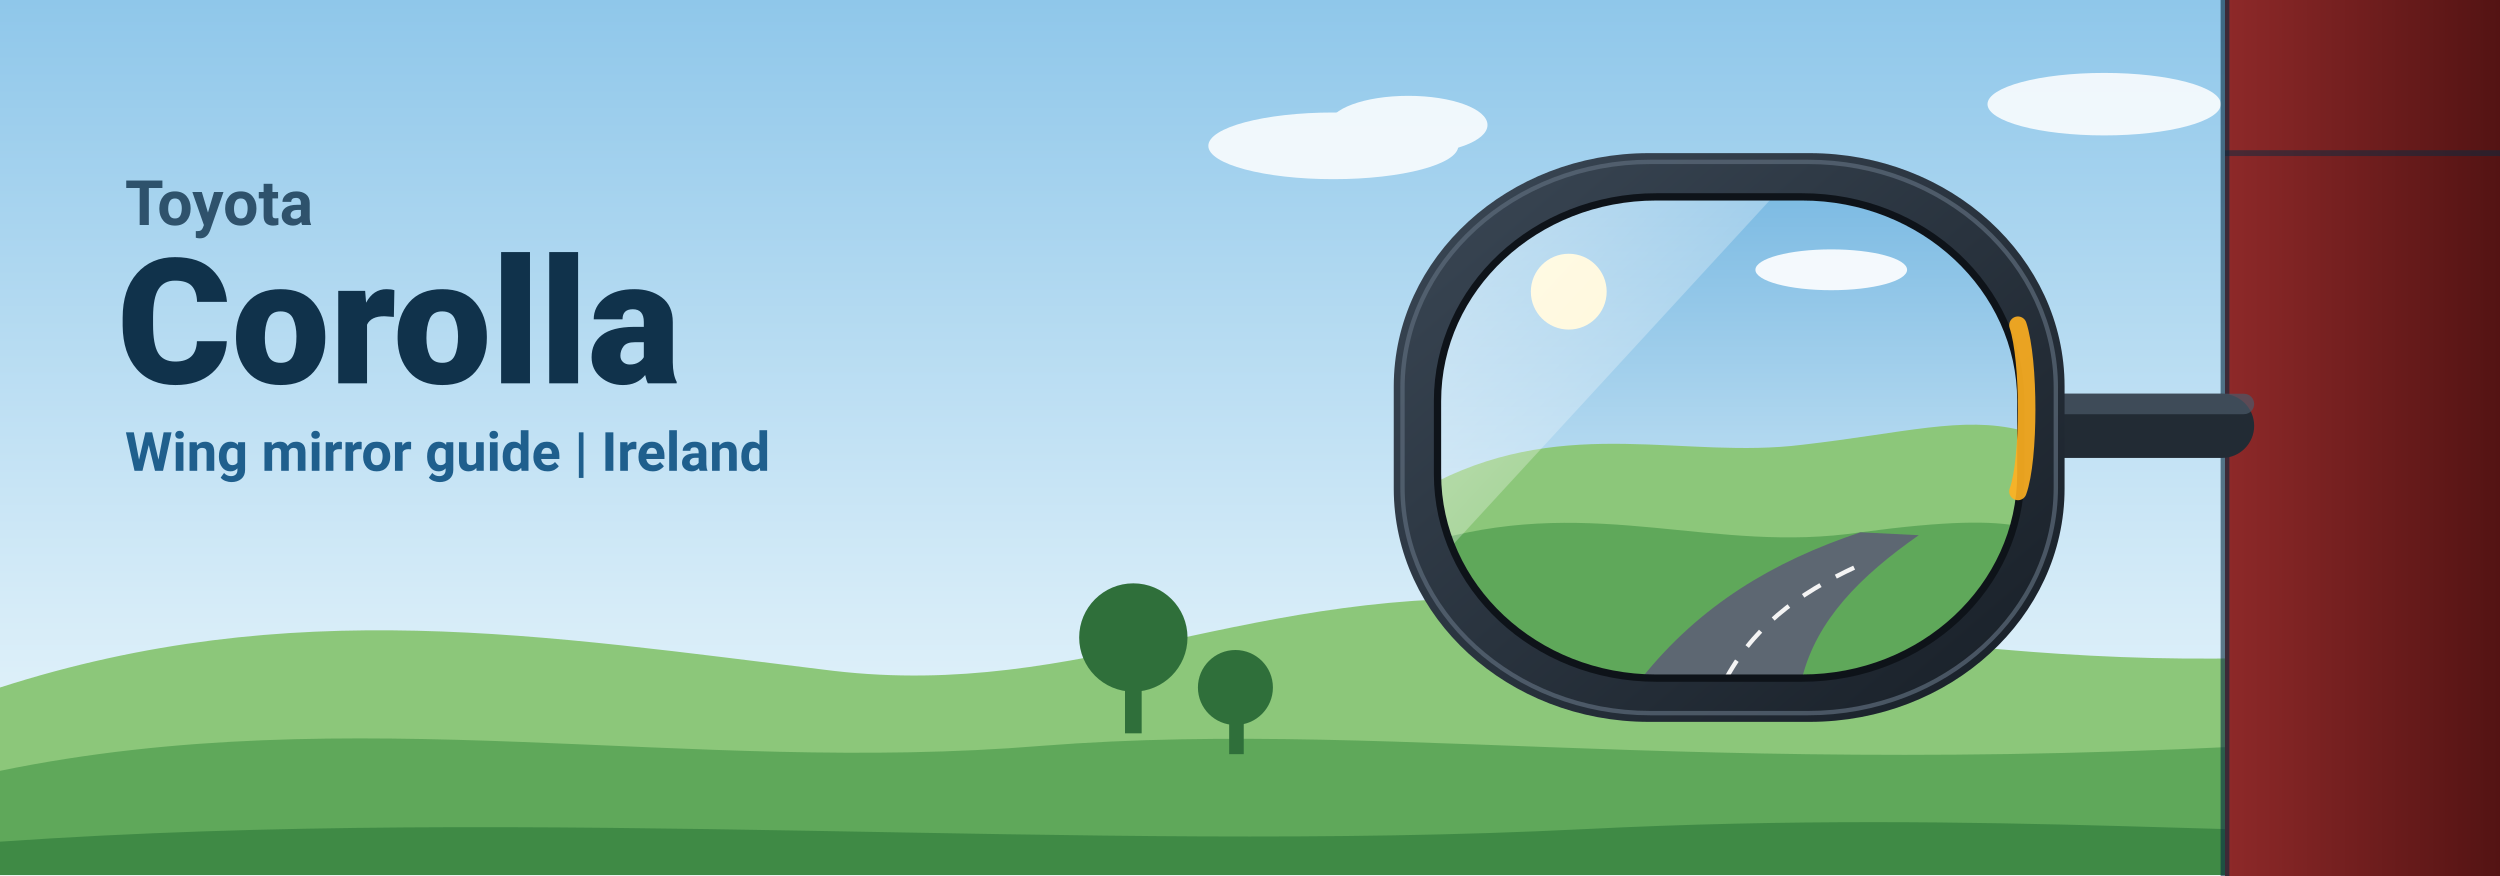
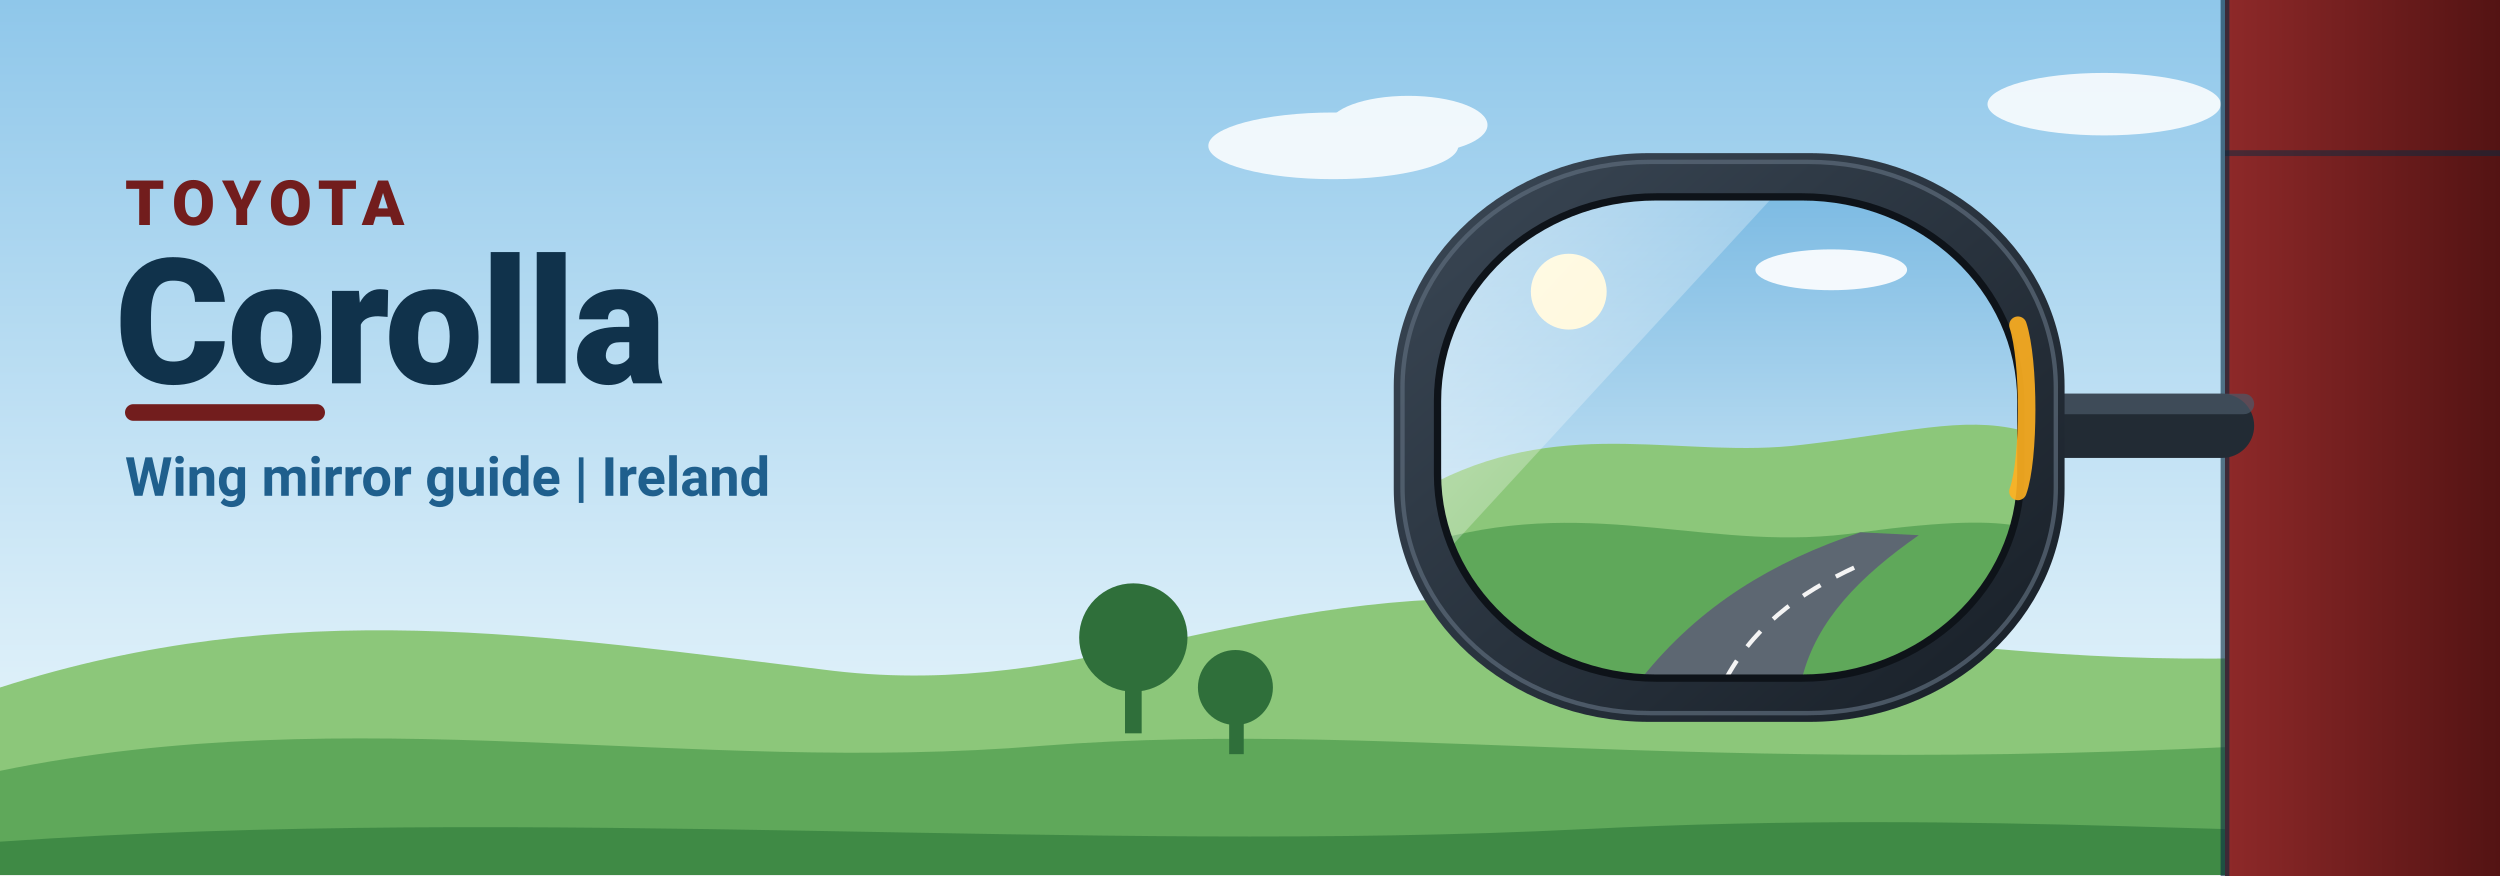
<svg xmlns="http://www.w3.org/2000/svg" viewBox="0 0 1200 420" width="1200" height="420" role="img" aria-label="Illustration of a Toyota Corolla wing mirror reflecting green Irish hills">
  <defs>
    <linearGradient id="sky" x1="0" y1="0" x2="0" y2="1">
      <stop offset="0" stop-color="#8fc7ea" />
      <stop offset="0.7" stop-color="#d6ecf8" />
      <stop offset="1" stop-color="#eef8fc" />
    </linearGradient>
    <linearGradient id="glassSky" x1="0" y1="0" x2="0" y2="1">
      <stop offset="0" stop-color="#7dbbe3" />
      <stop offset="1" stop-color="#e3f3fb" />
    </linearGradient>
    <linearGradient id="housing" x1="0" y1="0" x2="1" y2="1">
      <stop offset="0" stop-color="#3b4856" />
      <stop offset="1" stop-color="#171e26" />
    </linearGradient>
    <linearGradient id="door" x1="0" y1="0" x2="1" y2="0">
      <stop offset="0" stop-color="hsl(0,55%,36%)" />
      <stop offset="1" stop-color="hsl(0,62%,20%)" />
    </linearGradient>
    <linearGradient id="shine" x1="0" y1="0" x2="1" y2="1">
      <stop offset="0" stop-color="#fff" stop-opacity="0.55" />
      <stop offset="1" stop-color="#fff" stop-opacity="0" />
    </linearGradient>
    <clipPath id="glassClip">
      <rect x="470" y="150" width="400" height="330" rx="150" ry="140" />
    </clipPath>
  </defs>
  <rect width="1200" height="420" fill="url(#sky)" />
  <g fill="#fff" opacity="0.85">
    <ellipse cx="640" cy="70" rx="60" ry="16" />
    <ellipse cx="676" cy="60" rx="38" ry="14" />
    <ellipse cx="1010" cy="50" rx="56" ry="15" />
  </g>
  <path d="M0 330 C140 285 260 305 400 322 C520 336 600 280 740 288 C880 296 1000 334 1200 306 L1200 420 L0 420Z" fill="#8cc77a" />
  <path d="M0 370 C170 335 330 372 500 358 C680 344 840 380 1200 350 L1200 420 L0 420Z" fill="#5fa85a" />
  <path d="M0 404 C260 386 520 410 760 398 C960 388 1100 404 1200 398 L1200 420 L0 420Z" fill="#3f8a45" />
  <g fill="#2f6f3a">
    <rect x="540" y="318" width="8" height="34" />
    <circle cx="544" cy="306" r="26" />
    <rect x="590" y="338" width="7" height="24" />
    <circle cx="593" cy="330" r="18" />
  </g>
  <g transform="translate(361,-10.5) scale(0.7)">
    <rect x="1010" y="0" width="190" height="630" fill="url(#door)" />
    <path d="M1010 0 L1010 630" stroke="#06293f" stroke-width="6" opacity="0.6" />
    <path d="M1010 120 H1200" stroke="#06293f" stroke-width="4" opacity="0.5" />
    <rect x="860" y="285" width="170" height="44" rx="22" fill="#222b34" />
    <rect x="860" y="285" width="170" height="14" rx="7" fill="#4a5968" opacity="0.7" />
    <rect x="440" y="120" width="460" height="390" rx="175" ry="160" fill="url(#housing)" />
    <rect x="446" y="126" width="448" height="378" rx="170" ry="155" fill="none" stroke="#5c6b7a" stroke-width="3" opacity="0.7" />
    <g clip-path="url(#glassClip)">
      <rect x="470" y="150" width="400" height="330" fill="url(#glassSky)" />
      <circle cx="560" cy="215" r="26" fill="#fff6cf" />
      <ellipse cx="740" cy="200" rx="52" ry="14" fill="#fff" opacity="0.9" />
      <path d="M470 345 C560 300 640 330 720 320 C790 312 830 300 870 310 L870 480 L470 480Z" fill="#8cc77a" />
      <path d="M470 385 C580 355 660 395 760 380 C820 372 850 372 870 376 L870 480 L470 480Z" fill="#5fa85a" />
      <path d="M610 480 C650 430 700 400 760 380 L800 382 C760 410 730 440 720 480Z" fill="#5d6772" />
      <path d="M668 480 C690 440 724 418 765 400" stroke="#f4f4f4" stroke-width="3" stroke-dasharray="14 12" fill="none" />
      <path d="M470 150 L700 150 L470 400Z" fill="url(#shine)" />
    </g>
    <rect x="470" y="150" width="400" height="330" rx="150" ry="140" fill="none" stroke="#0e1319" stroke-width="5" />
    <path d="M868 238 C876 262 876 330 868 352" stroke="#ffb020" stroke-width="12" stroke-linecap="round" fill="none" opacity="0.9" />
  </g>
  <g font-family="system-ui,-apple-system,'Segoe UI',Roboto,Arial,sans-serif" fill="#10324b">
-     <text x="60" y="108" font-size="30" font-weight="600" opacity="0.8">Toyota</text>
-     <text x="56" y="184" font-size="84" font-weight="800">Corolla</text>
-     <text x="60" y="226" font-size="26" font-weight="600" fill="#1f5f8d">Wing mirror guide  |  Ireland</text>
+     <text x="60" y="108" font-size="30" font-weight="800" letter-spacing="4" fill="hsl(0,60%,28%)" opacity="1">TOYOTA</text>
+     <text x="55" y="184" font-size="84" font-weight="900" letter-spacing="-1">Corolla</text>
+     <rect x="60" y="194" width="96" height="8" rx="4" fill="hsl(0,60%,28%)" />
+     <text x="60" y="238" font-size="26" font-weight="600" fill="#1f5f8d">Wing mirror guide  |  Ireland</text>
  </g>
</svg>
